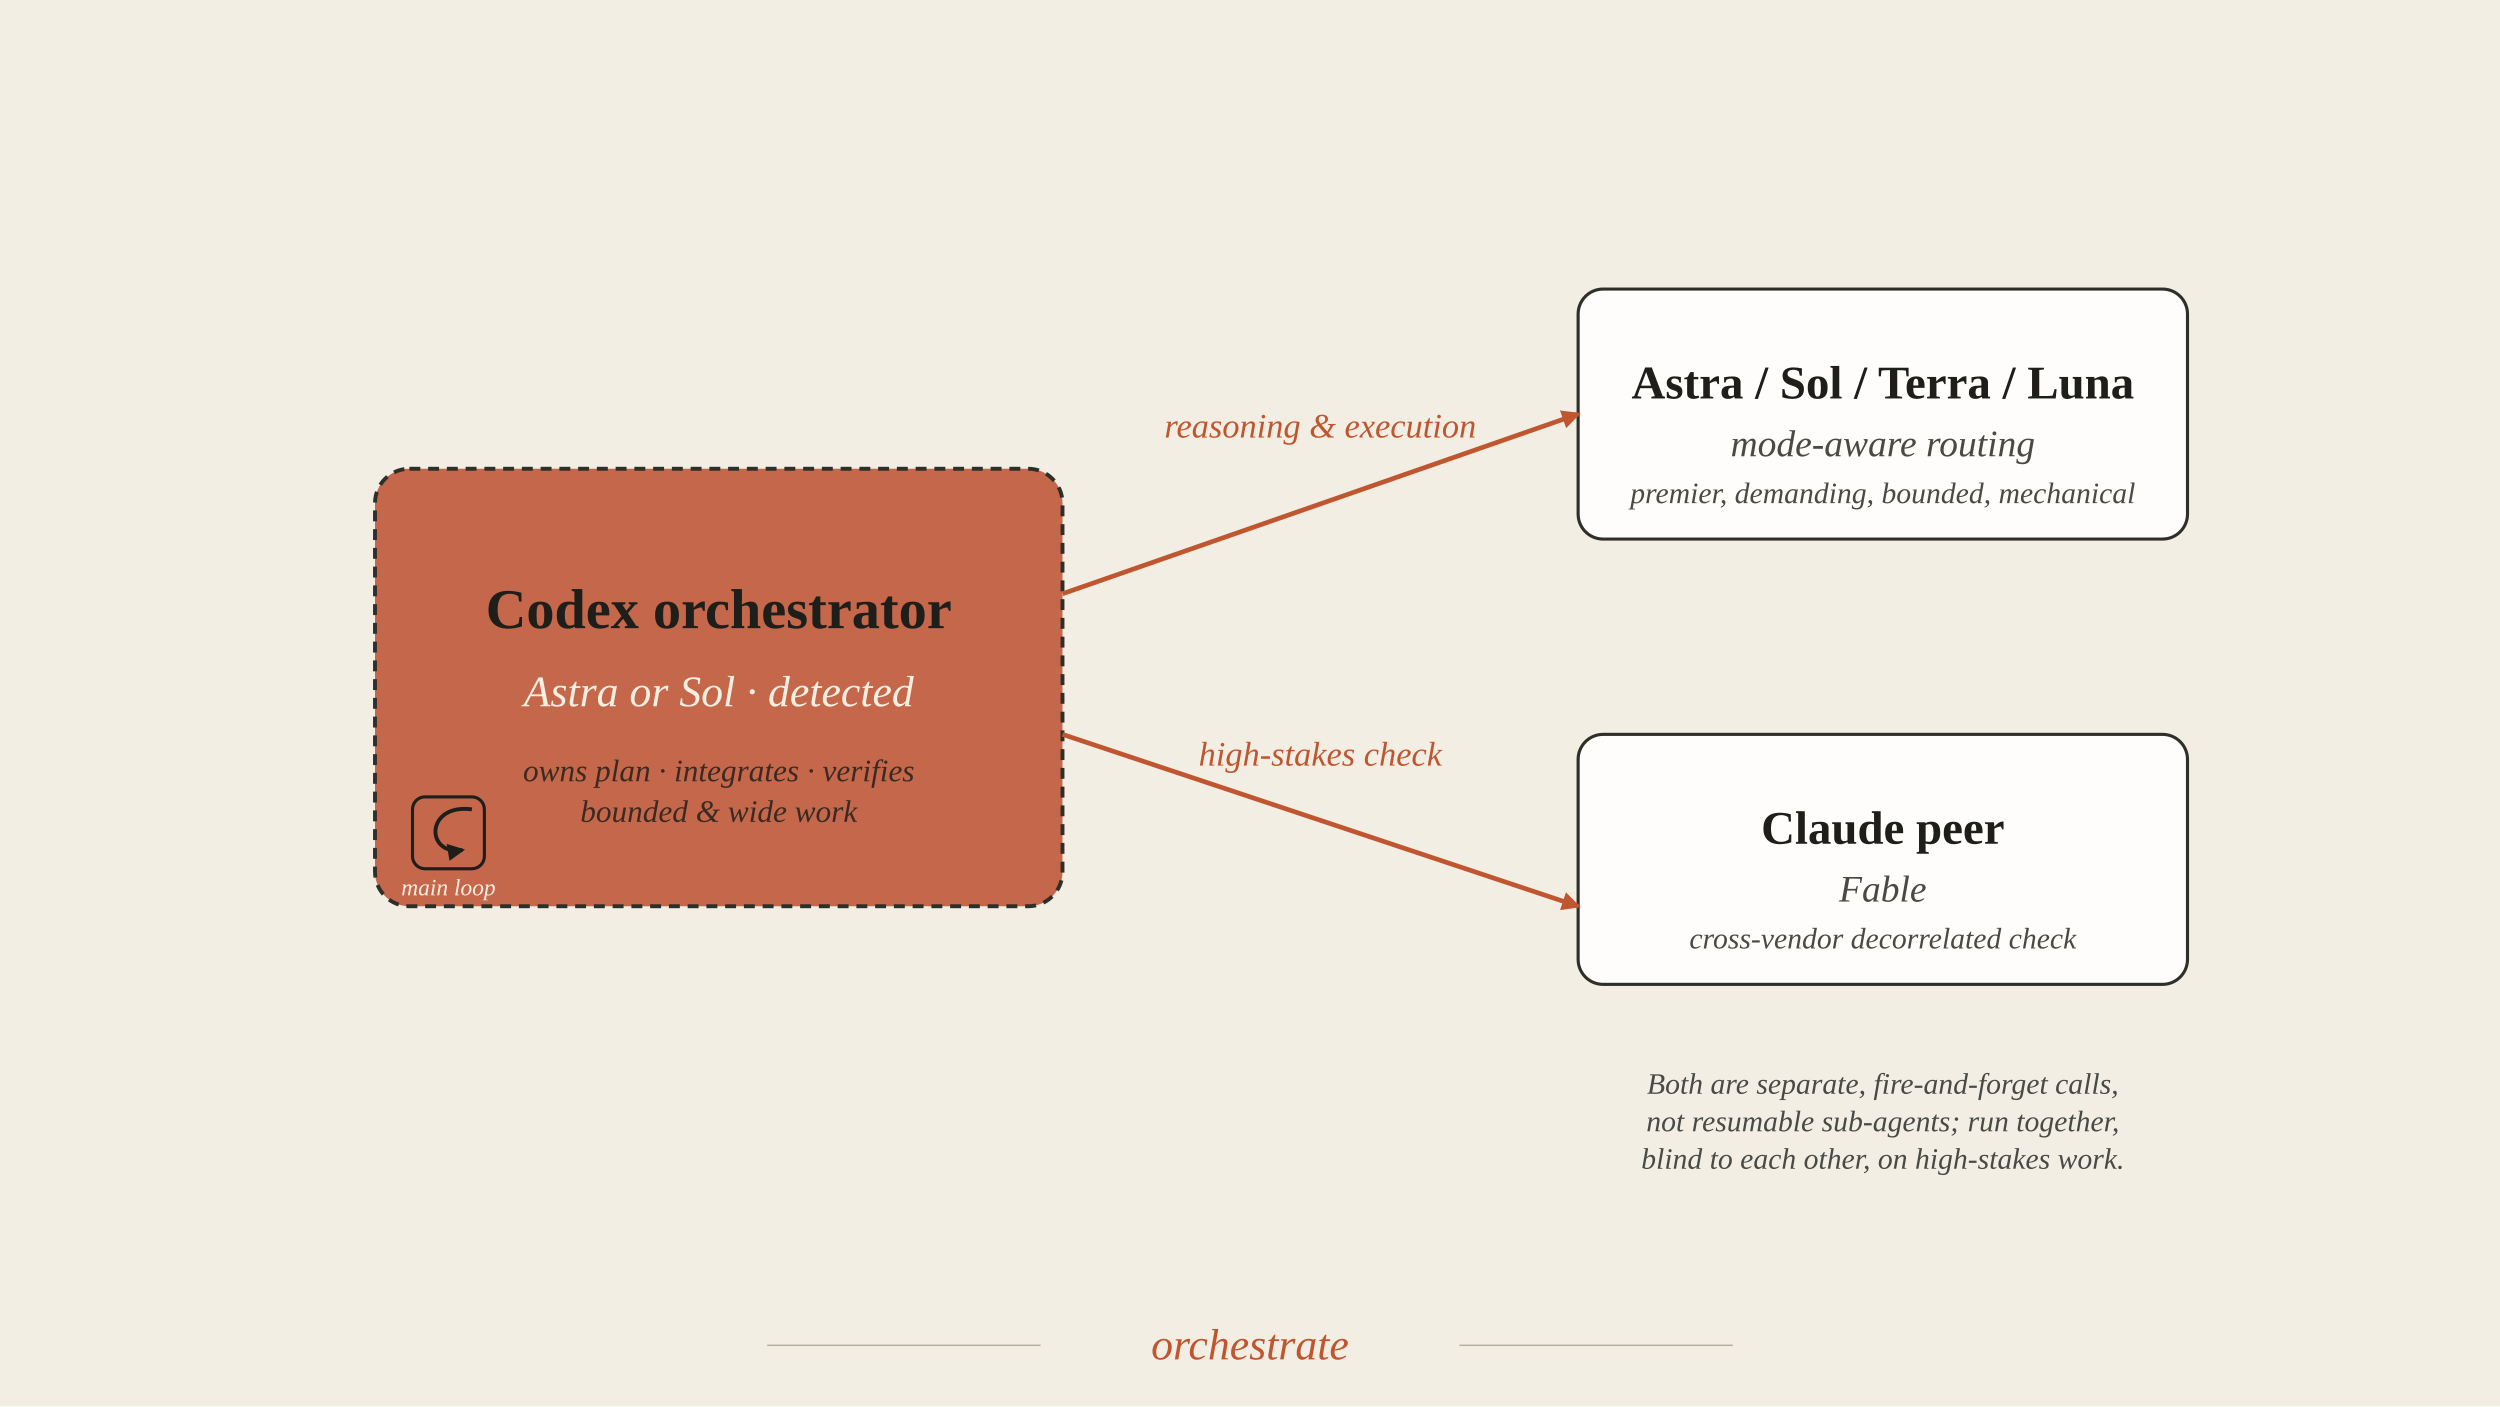
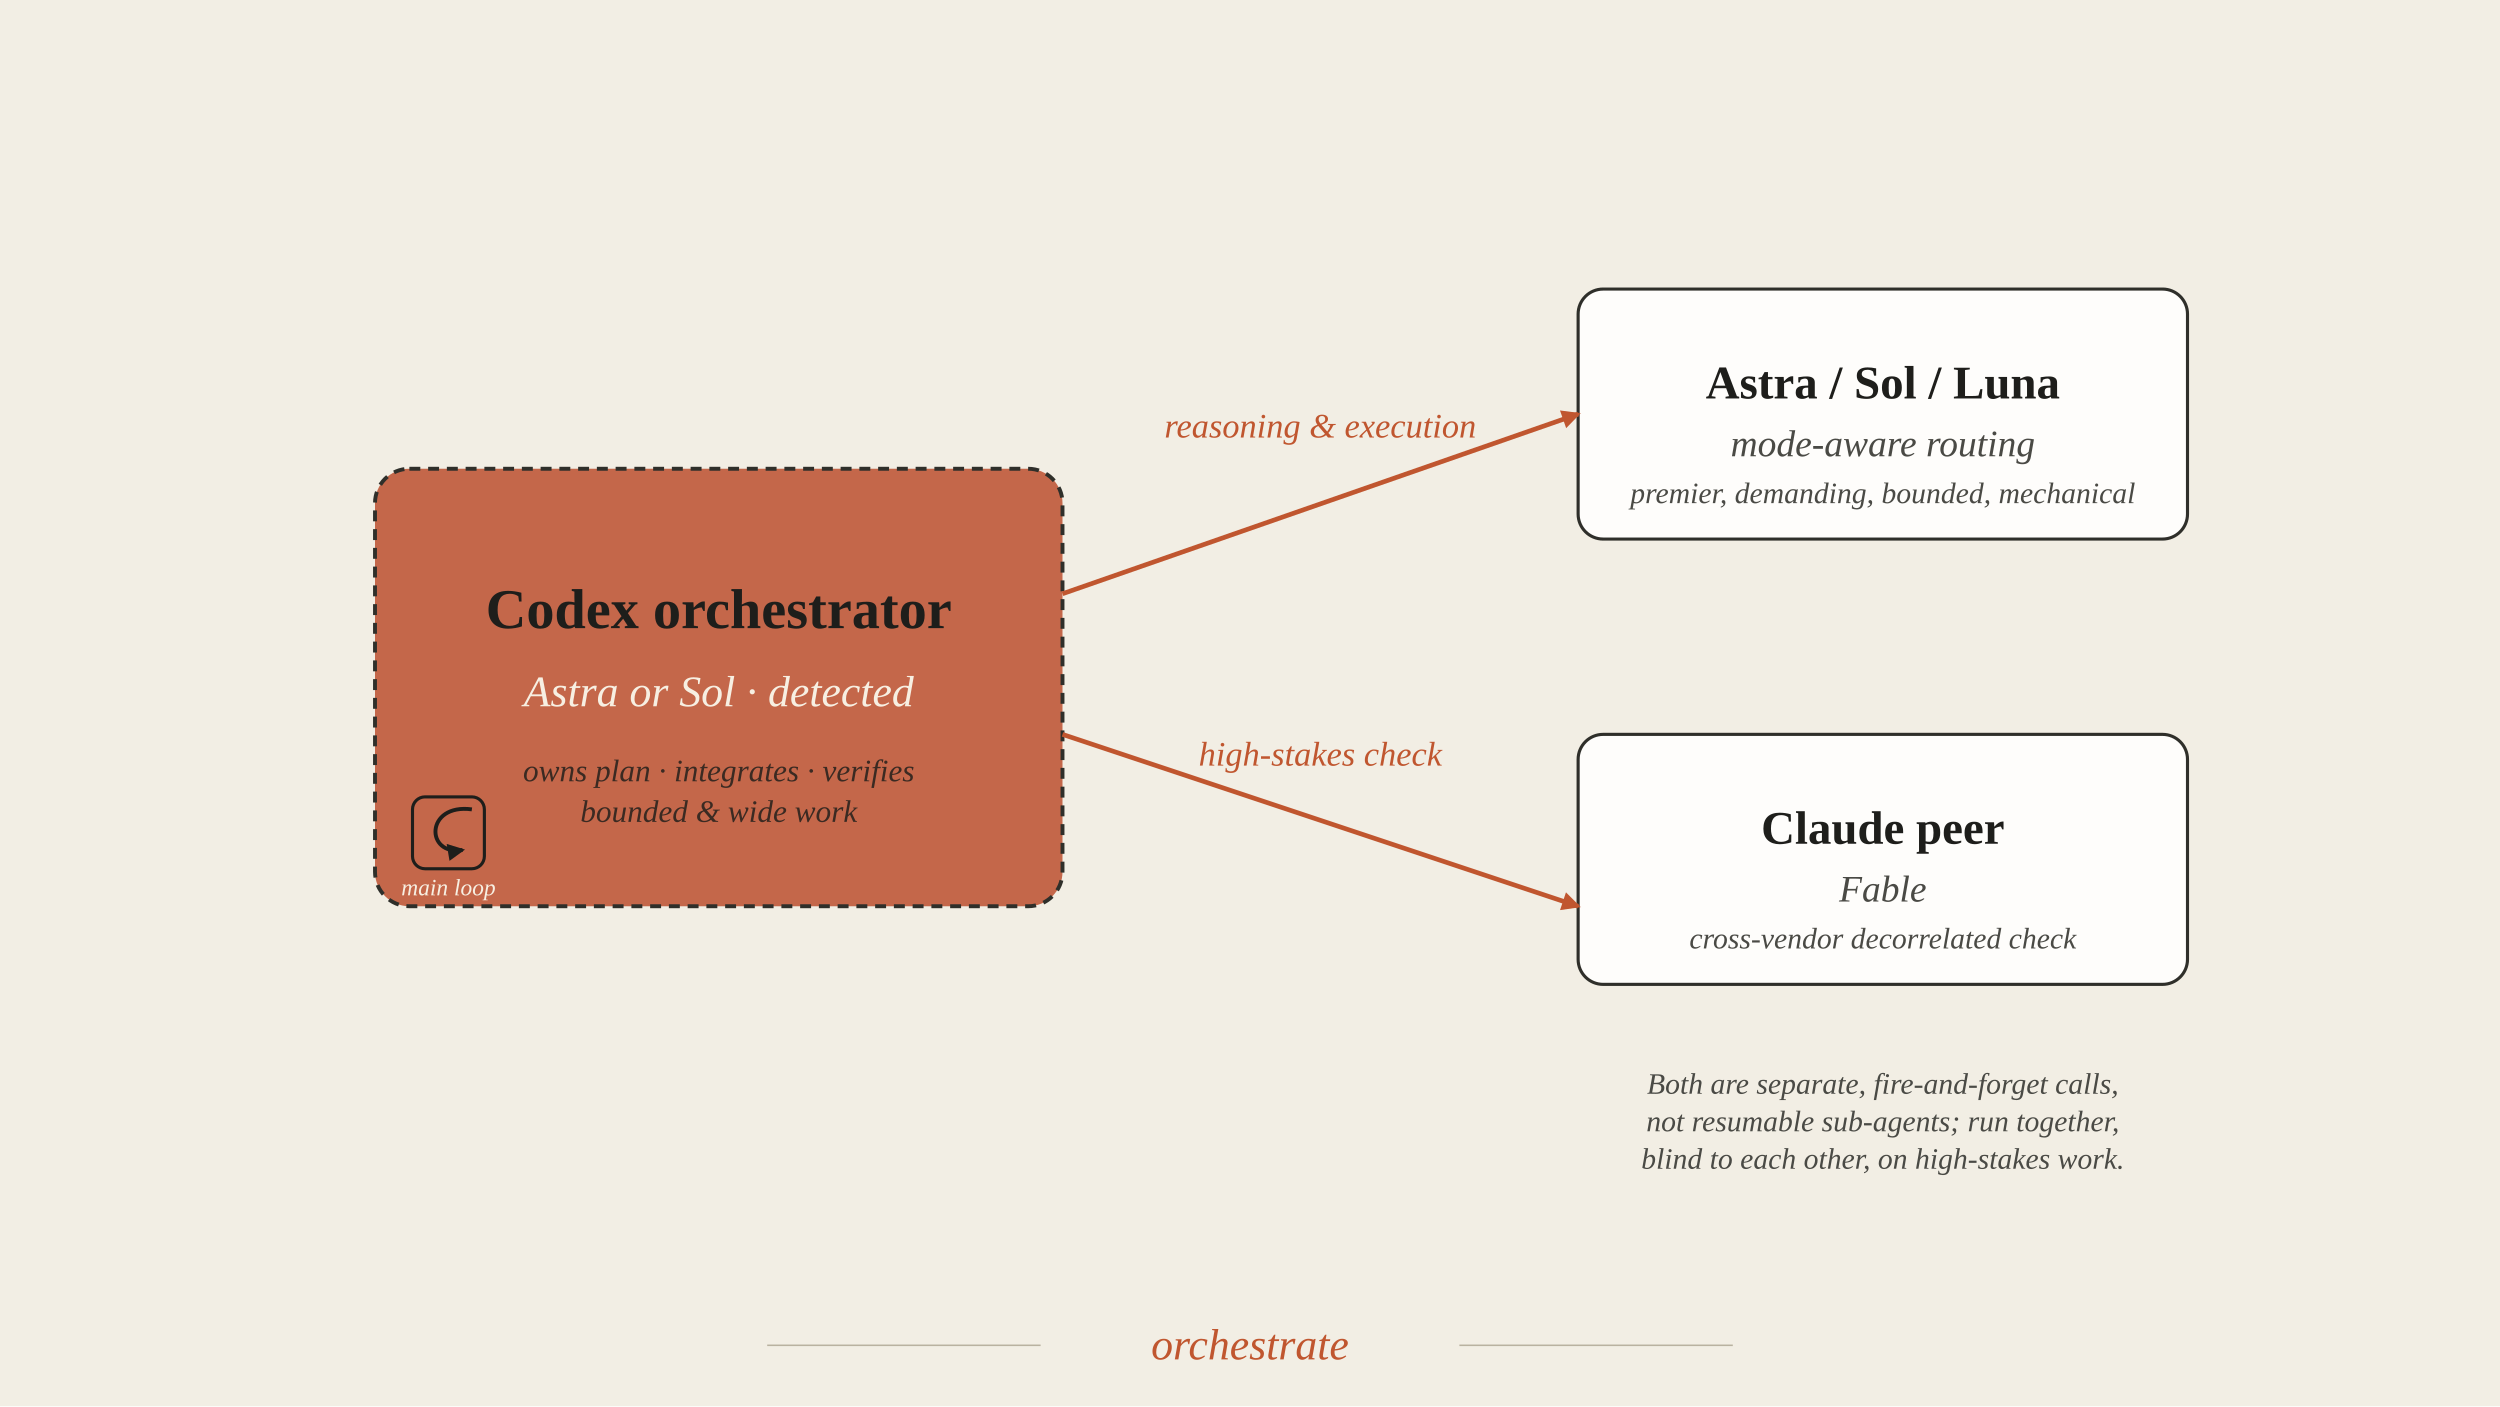
<svg xmlns="http://www.w3.org/2000/svg" viewBox="0 0 1600 900" width="1600" height="900" role="img">
  <defs>
    <marker id="ah-o" viewBox="0 0 10 10" refX="8.5" refY="5" markerWidth="12" markerHeight="12" orient="auto" markerUnits="userSpaceOnUse">
      <path d="M0,0 L10,5 L0,10 z" fill="#C0562F" />
    </marker>
    <marker id="ah-k" viewBox="0 0 10 10" refX="8.5" refY="5" markerWidth="11" markerHeight="11" orient="auto" markerUnits="userSpaceOnUse">
      <path d="M0,0 L10,5 L0,10 z" fill="#1E1E1B" />
    </marker>
  </defs>
  <rect x="0" y="0" width="1600" height="900" fill="#F2EEE4" />
  <rect x="240" y="300" width="440" height="280" rx="22" ry="22" fill="#C4674A" stroke="#2F2F2A" stroke-width="2.5" stroke-dasharray="7 5" />
  <text x="460" y="402" font-family="Georgia, 'Times New Roman', serif" font-size="36" fill="#1E1E1B" font-weight="bold" text-anchor="middle">Codex orchestrator</text>
  <text x="460" y="452" font-family="Georgia, 'Times New Roman', serif" font-size="28" fill="#F7EFE2" font-style="italic" text-anchor="middle">Astra or Sol · detected</text>
  <text x="460" y="500" font-family="Georgia, 'Times New Roman', serif" font-size="20" fill="#3B2A22" font-style="italic" text-anchor="middle">owns plan · integrates · verifies</text>
  <text x="460" y="526" font-family="Georgia, 'Times New Roman', serif" font-size="20" fill="#3B2A22" font-style="italic" text-anchor="middle">bounded &amp; wide work</text>
  <rect x="264" y="510" width="46" height="46" rx="8" ry="8" fill="none" stroke="#1E1E1B" stroke-width="2" />
  <path d="M 302 518 C 272 514, 272 548, 296 544" fill="none" stroke="#1E1E1B" stroke-width="2.5" marker-end="url(#ah-k)" />
  <text x="287" y="573" font-family="Georgia, 'Times New Roman', serif" font-size="15" fill="#F7EFE2" font-style="italic" text-anchor="middle">main loop</text>
  <rect x="1010" y="185" width="390" height="160" rx="16" ry="16" fill="#FEFDFB" stroke="#2F2F2A" stroke-width="2" />
-   <text x="1205" y="255" font-family="Georgia, 'Times New Roman', serif" font-size="30" fill="#1E1E1B" font-weight="bold" text-anchor="middle">Astra / Sol / Terra / Luna</text>
+   <text x="1205" y="255" font-family="Georgia, 'Times New Roman', serif" font-size="30" fill="#1E1E1B" font-weight="bold" text-anchor="middle">Astra / Sol / Luna</text>
  <text x="1205" y="292" font-family="Georgia, 'Times New Roman', serif" font-size="24" fill="#4A4A45" font-style="italic" text-anchor="middle">mode-aware routing</text>
  <text x="1205" y="322" font-family="Georgia, 'Times New Roman', serif" font-size="19" fill="#4A4A45" font-style="italic" text-anchor="middle">premier, demanding, bounded, mechanical</text>
  <rect x="1010" y="470" width="390" height="160" rx="16" ry="16" fill="#FEFDFB" stroke="#2F2F2A" stroke-width="2" />
  <text x="1205" y="540" font-family="Georgia, 'Times New Roman', serif" font-size="30" fill="#1E1E1B" font-weight="bold" text-anchor="middle">Claude peer</text>
  <text x="1205" y="577" font-family="Georgia, 'Times New Roman', serif" font-size="24" fill="#4A4A45" font-style="italic" text-anchor="middle">Fable</text>
  <text x="1205" y="607" font-family="Georgia, 'Times New Roman', serif" font-size="19" fill="#4A4A45" font-style="italic" text-anchor="middle">cross-vendor decorrelated check</text>
  <line x1="680" y1="380" x2="1010" y2="265" stroke="#C0562F" stroke-width="3" marker-end="url(#ah-o)" />
  <line x1="680" y1="470" x2="1010" y2="580" stroke="#C0562F" stroke-width="3" marker-end="url(#ah-o)" />
  <text x="845" y="280" font-family="Georgia, 'Times New Roman', serif" font-size="22" fill="#C0562F" font-style="italic" text-anchor="middle">reasoning &amp; execution</text>
  <text x="845" y="490" font-family="Georgia, 'Times New Roman', serif" font-size="22" fill="#C0562F" font-style="italic" text-anchor="middle">high-stakes check</text>
  <text x="1205" y="700" font-family="Georgia, 'Times New Roman', serif" font-size="19" fill="#4A4A45" font-style="italic" text-anchor="middle">Both are separate, fire-and-forget calls,</text>
  <text x="1205" y="724" font-family="Georgia, 'Times New Roman', serif" font-size="19" fill="#4A4A45" font-style="italic" text-anchor="middle">not resumable sub-agents; run together,</text>
  <text x="1205" y="748" font-family="Georgia, 'Times New Roman', serif" font-size="19" fill="#4A4A45" font-style="italic" text-anchor="middle">blind to each other, on high-stakes work.</text>
  <line x1="491" y1="861" x2="666" y2="861" stroke="#B9B2A0" stroke-width="1" />
  <line x1="934" y1="861" x2="1109" y2="861" stroke="#B9B2A0" stroke-width="1" />
  <text x="800" y="870" font-family="Georgia, 'Times New Roman', serif" font-size="28" fill="#C0562F" font-style="italic" text-anchor="middle">orchestrate</text>
</svg>
